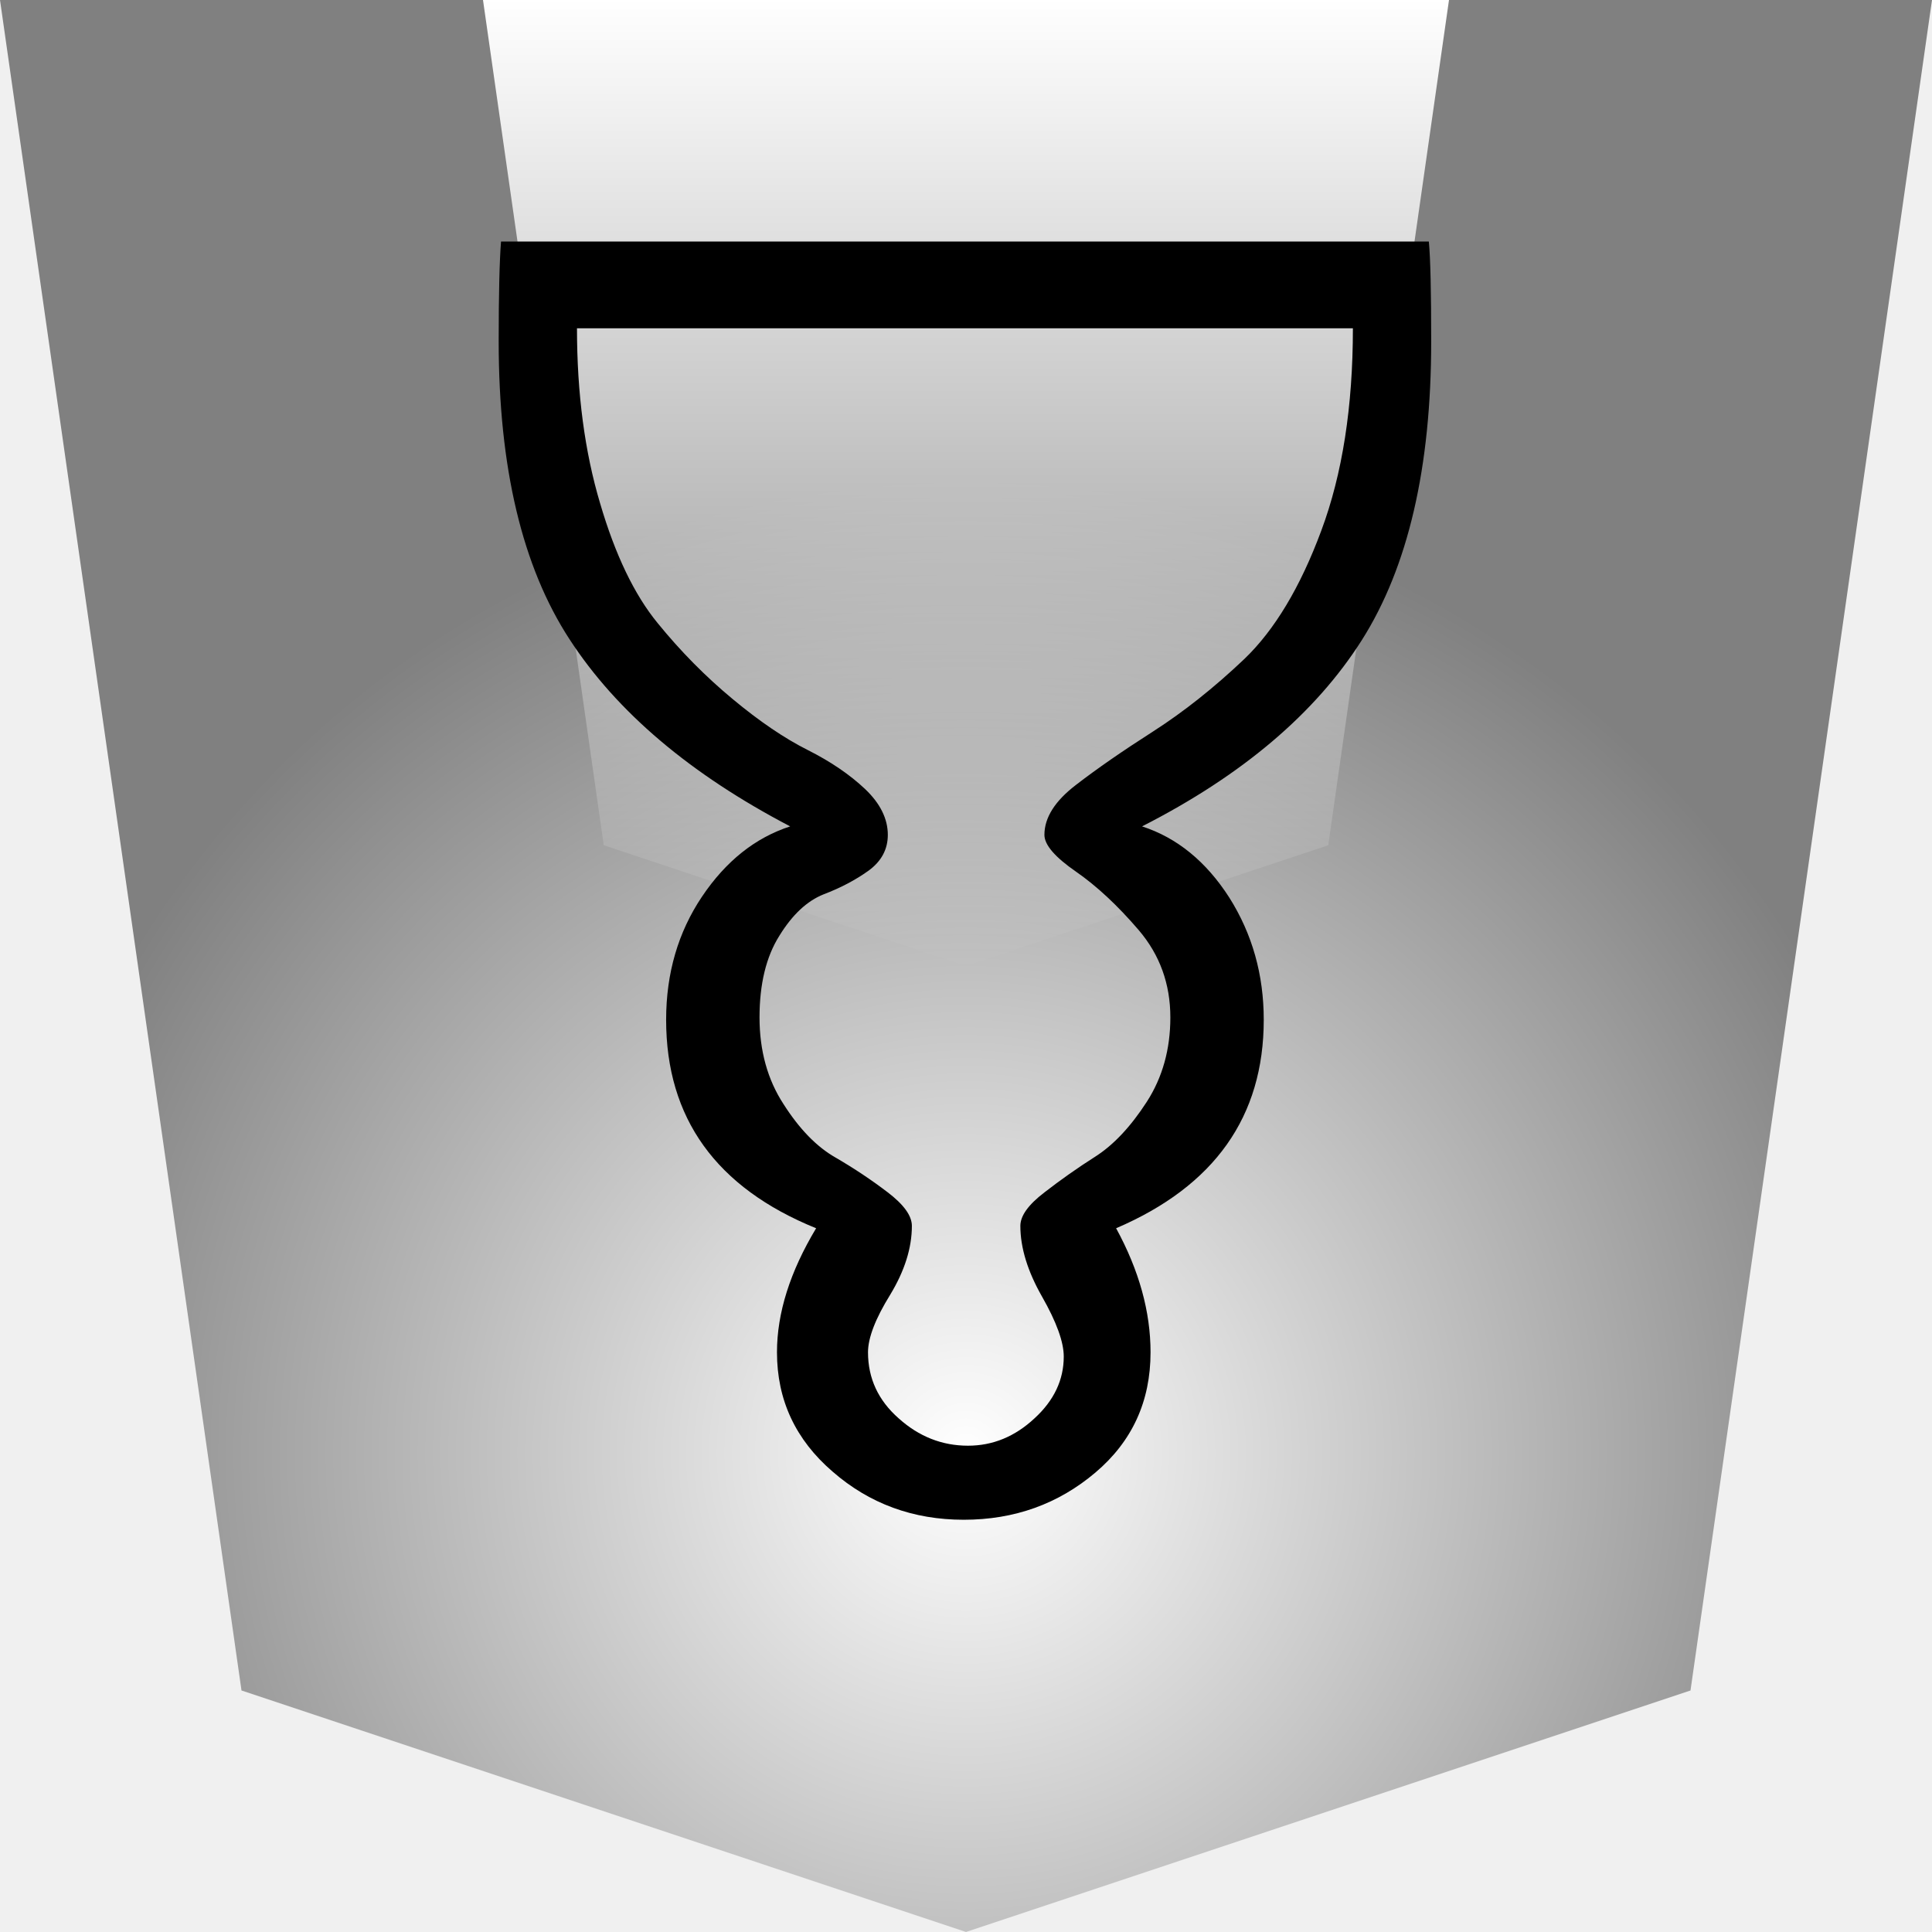
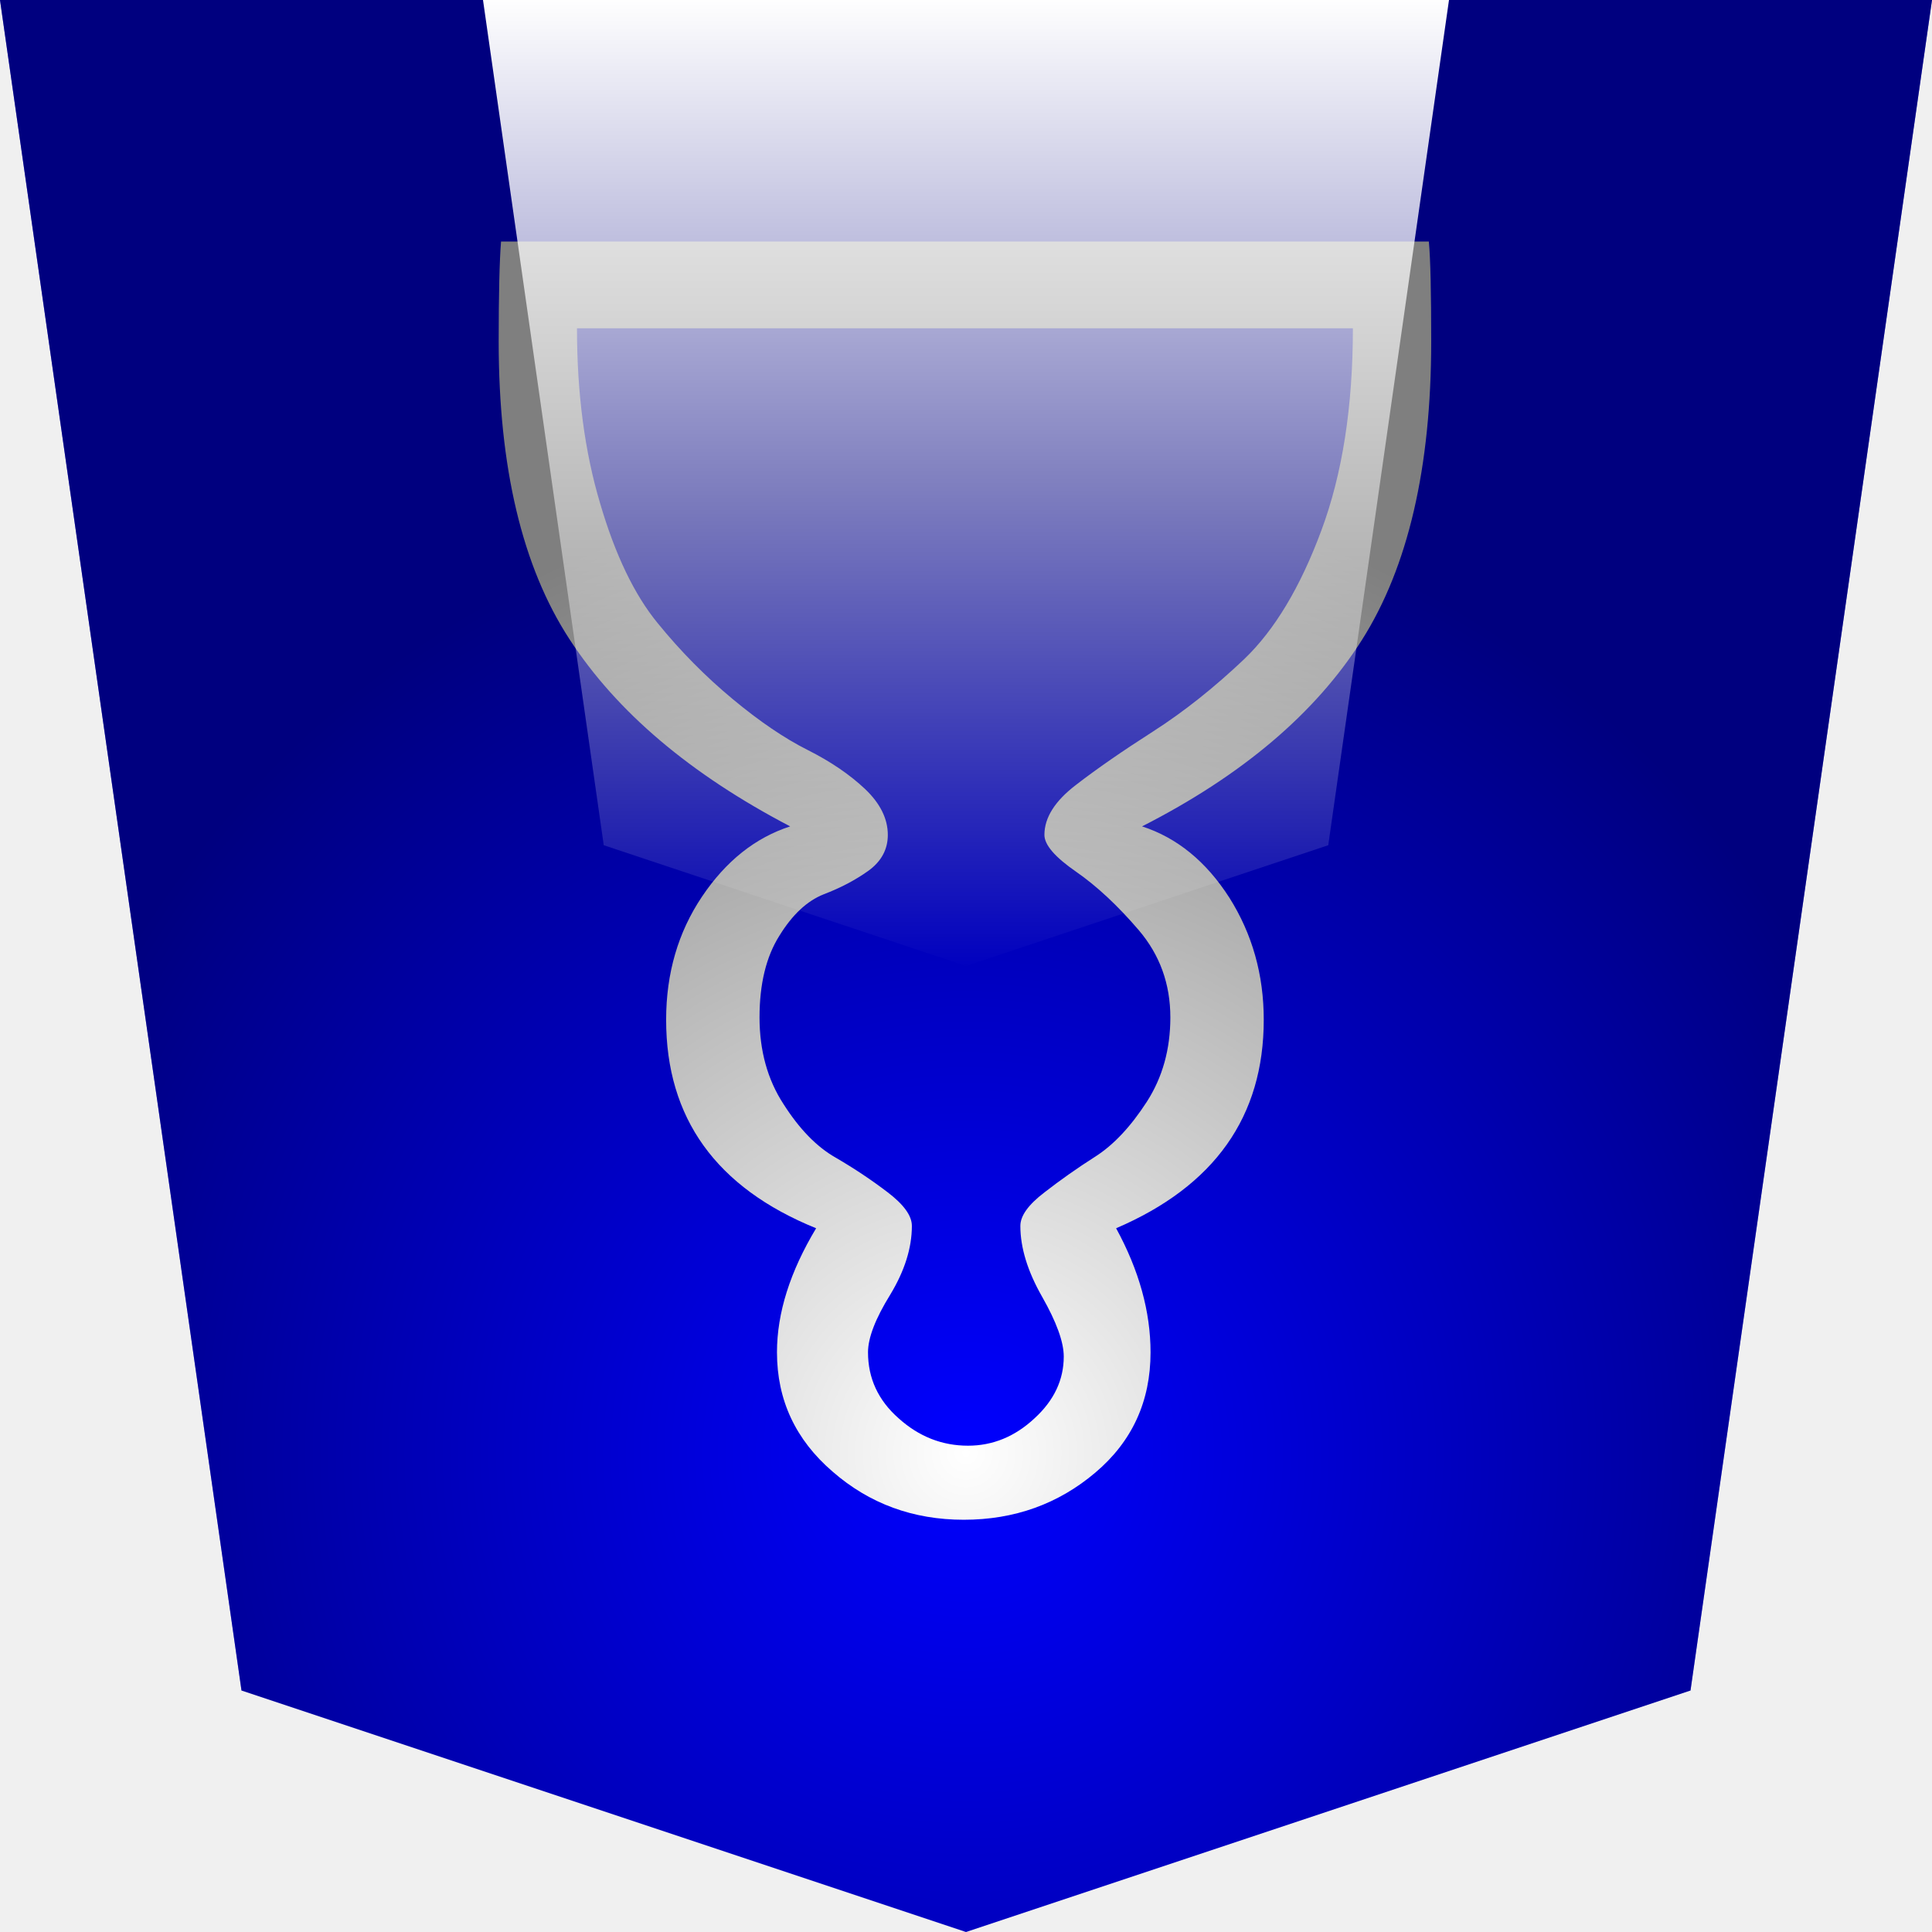
<svg xmlns="http://www.w3.org/2000/svg" height="64" width="64">
  <defs>
    <radialGradient cx="50%" cy="75%" id="glass-gradient">
-       <stop offset="0%" stop-color="#FFFFFF" />
-       <stop offset="100%" stop-color="#808080" />
+       <stop offset="0%" stop-color="#000000" stop-opacity="0" />
+       <stop offset="100%" stop-color="#000000" stop-opacity="0.5" />
    </radialGradient>
    <linearGradient id="highlight-gradient" x1="50%" x2="50%" y1="0%" y2="100%">
-       <stop offset="0%" stop-color="#FFFFFF" />
+       <stop offset="0%" stop-color="#FFFFFF" stop-opacity="1" />
      <stop offset="100%" stop-color="#FFFFFF" stop-opacity="0" />
    </linearGradient>
  </defs>
+   <path d="m 0 0 h 64 l -8 56 l -24 8 l -24 -8 z" fill="#0000FF" />
+   <text fill="#FFFFFF" font-family="FreeSerif" font-size="72" text-anchor="middle" transform="translate(64 64) rotate(180)" x="32" y="56">♙</text>
  <path d="m 0 0 h 64 l -8 56 l -24 8 l -24 -8 z" fill="url(#glass-gradient)" />
  <path d="m 16 0 h 32 l -4 28 l -12 4 l -12 -4 z" fill="url(#highlight-gradient)" />
-   <text fill="#000000" font-family="FreeSerif" font-size="72" text-anchor="middle" transform="translate(64 64) rotate(180)" x="32" y="56">♙</text>
</svg>
